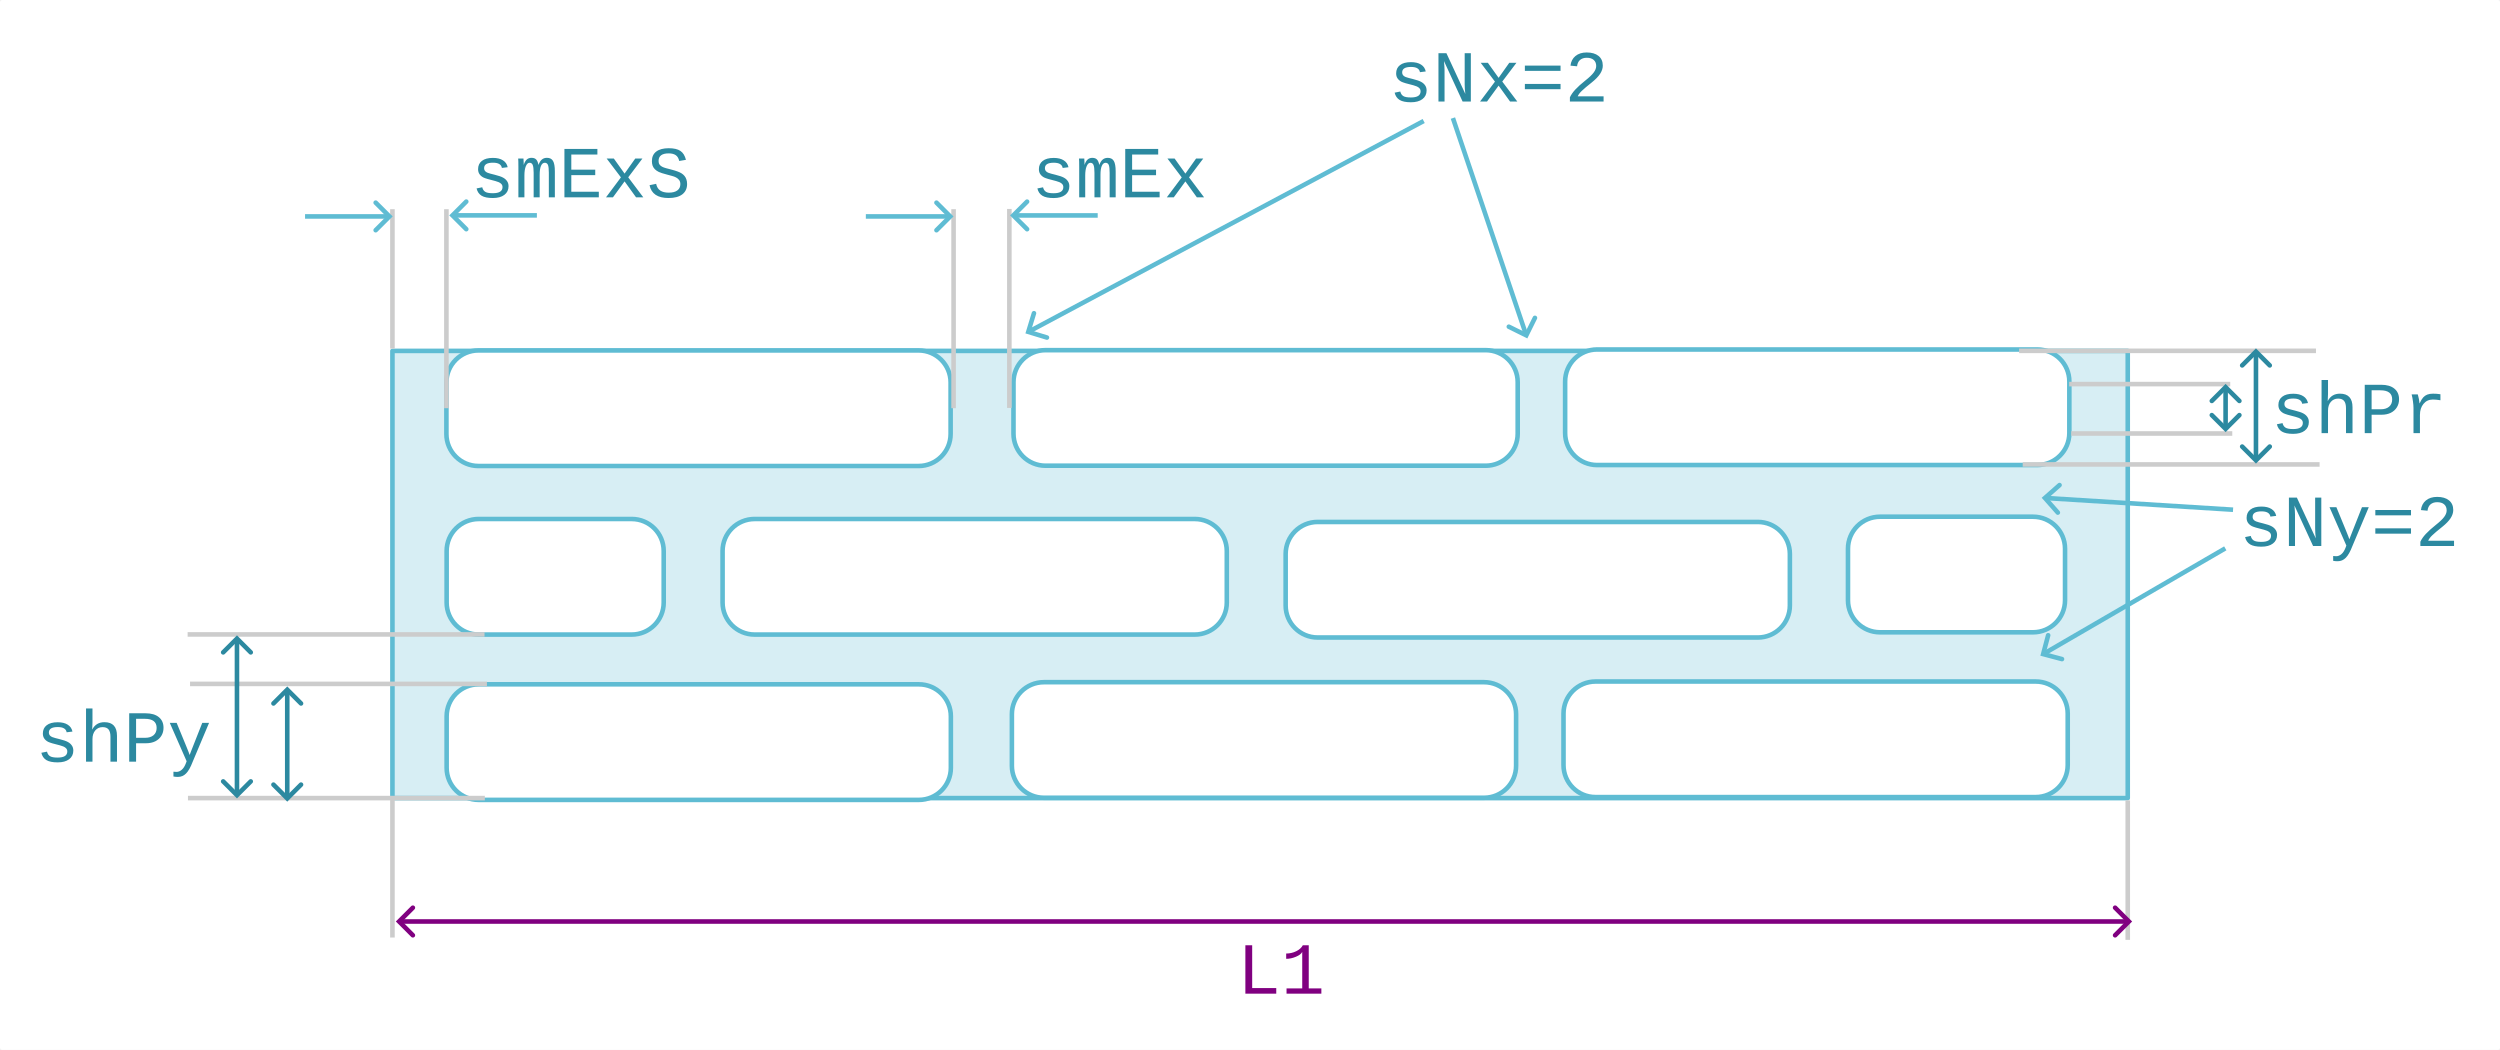
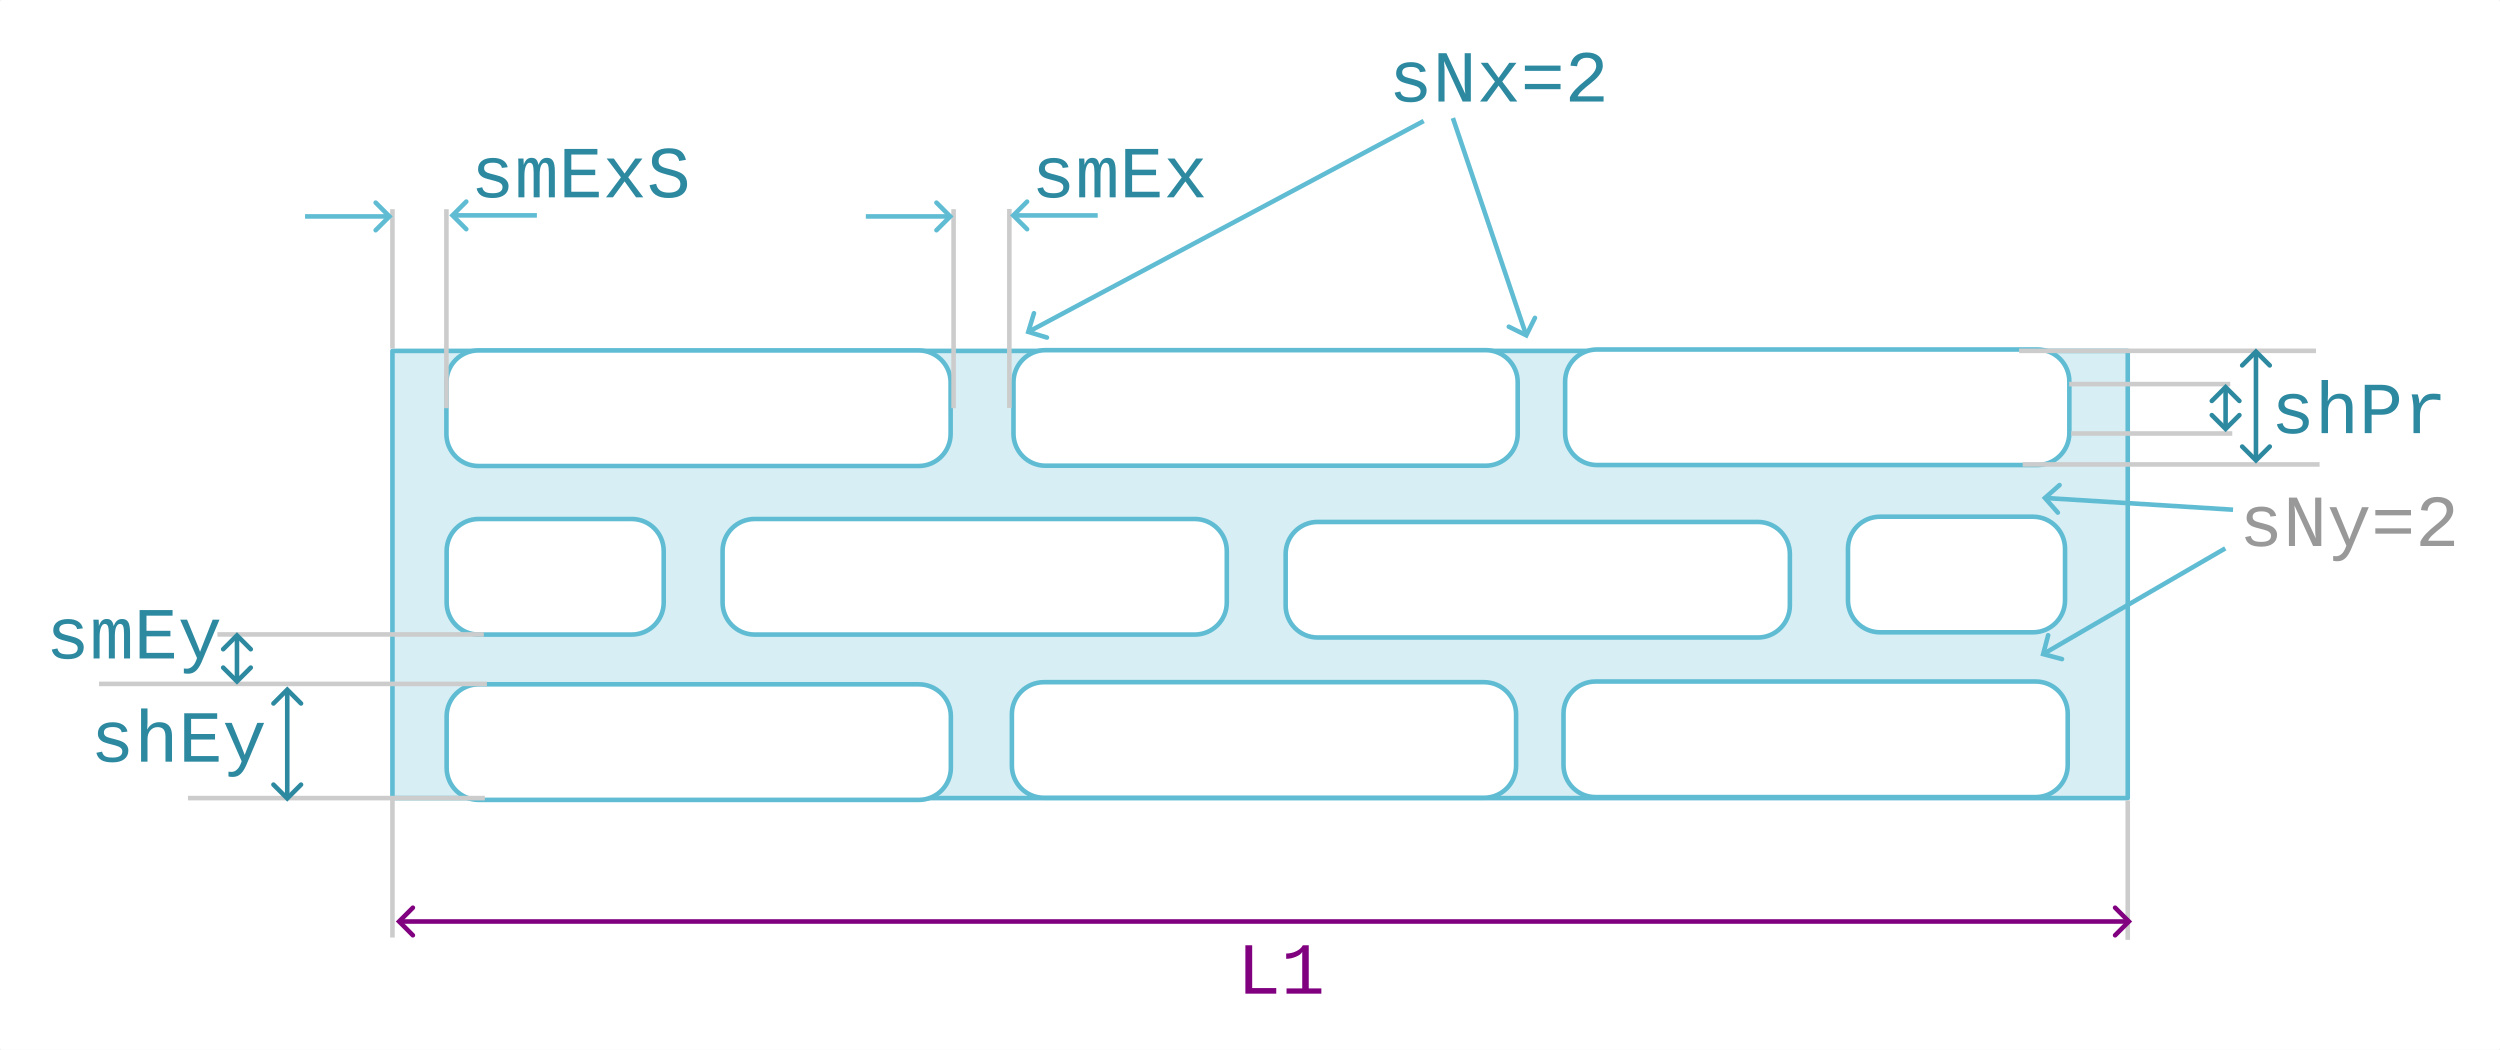
<svg xmlns="http://www.w3.org/2000/svg" width="545.177" height="228.942" viewBox="0 0 144.245 60.574" version="1.1" id="svg1">
  <defs id="defs1">
    <rect x="21.623" y="797.796" width="64.418" height="28.831" id="rect47" />
    <rect x="495.323" y="614.774" width="62.114" height="22.616" id="rect46" />
    <rect x="358.671" y="530.043" width="107.028" height="64.344" id="rect24" />
    <marker style="overflow:visible" id="ArrowWideRounded" refX="0" refY="0" orient="auto-start-reverse" markerWidth="1" markerHeight="1" viewBox="0 0 1 1" preserveAspectRatio="xMidYMid">
      <path style="fill:none;stroke:context-stroke;stroke-width:1;stroke-linecap:round" d="M 3,-3 0,0 3,3" transform="rotate(180,0.125,0)" id="path2" />
    </marker>
    <marker style="overflow:visible" id="ArrowWideRounded-4" refX="0" refY="0" orient="auto-start-reverse" markerWidth="1" markerHeight="1" viewBox="0 0 1 1" preserveAspectRatio="xMidYMid">
      <path style="fill:none;stroke:context-stroke;stroke-width:1;stroke-linecap:round" d="M 3,-3 0,0 3,3" transform="rotate(180,0.125,0)" id="path2-43" />
    </marker>
    <rect x="253.619" y="424.8" width="45.782" height="26.128" id="rect9-7" />
    <marker style="overflow:visible" id="ArrowWideRounded-72" refX="0" refY="0" orient="auto-start-reverse" markerWidth="1" markerHeight="1" viewBox="0 0 1 1" preserveAspectRatio="xMidYMid">
      <path style="fill:none;stroke:context-stroke;stroke-width:1;stroke-linecap:round" d="M 3,-3 0,0 3,3" transform="rotate(180,0.125,0)" id="path2-26" />
    </marker>
    <marker style="overflow:visible" id="ArrowWideRounded-93-1" refX="0" refY="0" orient="auto-start-reverse" markerWidth="1" markerHeight="1" viewBox="0 0 1 1" preserveAspectRatio="xMidYMid">
      <path style="fill:none;stroke:context-stroke;stroke-width:1;stroke-linecap:round" d="M 3,-3 0,0 3,3" transform="rotate(180,0.125,0)" id="path2-6-0" />
    </marker>
    <rect x="184.751" y="416.963" width="54.456" height="21.911" id="rect20-6" />
    <marker style="overflow:visible" id="ArrowWideRounded-72-7" refX="0" refY="0" orient="auto-start-reverse" markerWidth="1" markerHeight="1" viewBox="0 0 1 1" preserveAspectRatio="xMidYMid">
      <path style="fill:none;stroke:context-stroke;stroke-width:1;stroke-linecap:round" d="M 3,-3 0,0 3,3" transform="rotate(180,0.125,0)" id="path2-26-7" />
    </marker>
    <marker style="overflow:visible" id="ArrowWideRounded-93-1-1" refX="0" refY="0" orient="auto-start-reverse" markerWidth="1" markerHeight="1" viewBox="0 0 1 1" preserveAspectRatio="xMidYMid">
      <path style="fill:none;stroke:context-stroke;stroke-width:1;stroke-linecap:round" d="M 3,-3 0,0 3,3" transform="rotate(180,0.125,0)" id="path2-6-0-1" />
    </marker>
    <rect x="184.751" y="416.963" width="39.18" height="22.935" id="rect20-6-5" />
    <marker style="overflow:visible" id="ArrowWideRounded-6" refX="0" refY="0" orient="auto-start-reverse" markerWidth="1" markerHeight="1" viewBox="0 0 1 1" preserveAspectRatio="xMidYMid">
      <path style="fill:none;stroke:context-stroke;stroke-width:1;stroke-linecap:round" d="M 3,-3 0,0 3,3" transform="rotate(180,0.125,0)" id="path2-3" />
    </marker>
    <marker style="overflow:visible" id="ArrowWideRounded-6-9" refX="0" refY="0" orient="auto-start-reverse" markerWidth="1" markerHeight="1" viewBox="0 0 1 1" preserveAspectRatio="xMidYMid">
      <path style="fill:none;stroke:context-stroke;stroke-width:1;stroke-linecap:round" d="M 3,-3 0,0 3,3" transform="rotate(180,0.125,0)" id="path2-3-3" />
    </marker>
    <rect x="358.671" y="530.043" width="107.028" height="64.344" id="rect24-0" />
    <marker style="overflow:visible" id="ArrowWideRounded-18" refX="0" refY="0" orient="auto-start-reverse" markerWidth="1" markerHeight="1" viewBox="0 0 1 1" preserveAspectRatio="xMidYMid">
      <path style="fill:none;stroke:context-stroke;stroke-width:1;stroke-linecap:round" d="M 3,-3 0,0 3,3" transform="rotate(180,0.125,0)" id="path2-5" />
    </marker>
    <marker style="overflow:visible" id="ArrowWideRounded-18-9" refX="0" refY="0" orient="auto-start-reverse" markerWidth="1" markerHeight="1" viewBox="0 0 1 1" preserveAspectRatio="xMidYMid">
      <path style="fill:none;stroke:context-stroke;stroke-width:1;stroke-linecap:round" d="M 3,-3 0,0 3,3" transform="rotate(180,0.125,0)" id="path2-5-7" />
    </marker>
    <marker style="overflow:visible" id="ArrowWideRounded-18-0" refX="0" refY="0" orient="auto-start-reverse" markerWidth="1" markerHeight="1" viewBox="0 0 1 1" preserveAspectRatio="xMidYMid">
      <path style="fill:none;stroke:context-stroke;stroke-width:1;stroke-linecap:round" d="M 3,-3 0,0 3,3" transform="rotate(180,0.125,0)" id="path2-5-9" />
    </marker>
+     <rect x="21.623" y="797.796" width="64.418" height="28.831" id="rect47-7" />
  </defs>
  <g id="layer1" transform="translate(-4.158506,-150.284)">
    <rect style="fill:#ffffff;stroke:#ffffff;stroke-width:0.265;stroke-linejoin:round;stroke-dasharray:none" id="rect48" width="143.98" height="60.31" x="4.291" y="150.416" />
    <rect style="fill:#d7eef4;stroke:#5fbcd3;stroke-width:0.265;stroke-linejoin:round;stroke-dasharray:none" id="rect21" width="100.124" height="25.802" x="26.801" y="170.531" ry="0" />
    <rect style="fill:#ffffff;stroke:#5fbcd3;stroke-width:0.265;stroke-linejoin:round" id="rect22-920" width="29.092" height="6.668" x="29.929" y="189.768" ry="1.846" />
    <rect style="fill:#ffffff;stroke:#5fbcd3;stroke-width:0.265;stroke-linejoin:round" id="rect22-920-9" width="29.092" height="6.668" x="62.542" y="189.645" ry="1.846" />
    <rect style="fill:#ffffff;stroke:#5fbcd3;stroke-width:0.265;stroke-linejoin:round" id="rect22-920-7" width="29.092" height="6.668" x="94.37" y="189.606" ry="1.846" />
    <rect style="fill:#ffffff;stroke:#5fbcd3;stroke-width:0.265;stroke-linejoin:round" id="rect22-920-93" width="29.092" height="6.668" x="45.85" y="180.229" ry="1.846" />
    <rect style="fill:#ffffff;stroke:#5fbcd3;stroke-width:0.265;stroke-linejoin:round" id="rect22-920-93-8" width="29.092" height="6.668" x="78.338" y="180.399" ry="1.846" />
    <rect style="fill:#ffffff;stroke:#5fbcd3;stroke-width:0.265;stroke-linejoin:round" id="rect22-920-93-6" width="12.524" height="6.668" x="29.929" y="180.229" ry="1.846" />
    <rect style="fill:#ffffff;stroke:#5fbcd3;stroke-width:0.265;stroke-linejoin:round" id="rect22-920-93-6-2" width="12.524" height="6.668" x="110.783" y="180.098" ry="1.846" />
    <rect style="fill:#ffffff;stroke:#5fbcd3;stroke-width:0.265;stroke-linejoin:round" id="rect22-920-5" width="29.092" height="6.668" x="29.915" y="170.503" ry="1.846" />
    <rect style="fill:#ffffff;stroke:#5fbcd3;stroke-width:0.265;stroke-linejoin:round" id="rect22-920-9-4" width="29.092" height="6.668" x="62.635" y="170.487" ry="1.846" />
    <rect style="fill:#ffffff;stroke:#5fbcd3;stroke-width:0.265;stroke-linejoin:round" id="rect22-920-7-7" width="29.092" height="6.668" x="94.463" y="170.448" ry="1.846" />
    <path style="fill:#800080;stroke:#cccccc;stroke-width:0.265;stroke-linejoin:round" d="m 26.801,196.333 v 8.045" id="path10-9-0-3" />
    <path style="fill:#800080;stroke:#cccccc;stroke-width:0.265;stroke-linejoin:round" d="m 126.925,196.466 v 8.045" id="path10-9-0-3-5" />
    <path style="fill:#800080;stroke:#800080;stroke-width:0.265;stroke-linejoin:round;marker-start:url(#ArrowWideRounded-4);marker-end:url(#ArrowWideRounded-4)" d="M 27.251,203.452 H 126.925" id="path9-8" />
    <text xml:space="preserve" transform="matrix(0.2645833,0,0,0.2645833,8.419261,91.45413)" id="text9-8" style="font-size:16px;line-height:normal;font-family:'Liberation Mono';-inkscape-font-specification:'Liberation Mono';text-decoration-color:#000000;white-space:pre;shape-inside:url(#rect9-7);display:inline;fill:#800080;stroke-width:1;-inkscape-stroke:none;stop-color:#000000">
      <tspan x="253.619" y="439.037" id="tspan1">L1</tspan>
    </text>
    <path style="fill:#800080;stroke:#cccccc;stroke-width:0.265;stroke-linejoin:round" d="m 26.801,162.354 v 8.045" id="path10-9-0-3-9" />
    <path style="fill:#800080;stroke:#cccccc;stroke-width:0.265;stroke-linejoin:round" d="m 29.915,162.354 v 11.484" id="path10-9-0-3-92" />
    <path style="fill:#800080;stroke:#cccccc;stroke-width:0.265;stroke-linejoin:round" d="m 59.179,162.354 v 11.484" id="path10-9-0-3-92-5" />
    <path style="fill:#800080;stroke:#cccccc;stroke-width:0.265;stroke-linejoin:round" d="M 62.396,162.337 V 173.821" id="path10-9-0-3-92-1" />
    <path style="fill:#2c89a0;stroke:#5fbcd3;stroke-width:0.265;stroke-linejoin:round;stroke-dasharray:none;marker-end:url(#ArrowWideRounded-72)" d="M 35.136,162.711 H 30.332" id="path13-9" />
    <path style="fill:#2c89a0;stroke:#5fbcd3;stroke-width:0.265;stroke-linejoin:round;stroke-dasharray:none;marker-end:url(#ArrowWideRounded-93-1)" d="m 21.759,162.771 h 4.804" id="path13-2-4" />
    <text xml:space="preserve" transform="matrix(0.2645833,0,0,0.2645833,-17.57272,47.5796)" id="text18-9" style="font-size:16px;line-height:normal;font-family:'Liberation Mono';-inkscape-font-specification:'Liberation Mono';text-decoration-color:#000000;white-space:pre;shape-inside:url(#rect20-6);display:inline;fill:#2c89a0;stroke-width:1;-inkscape-stroke:none;stop-color:#000000">
      <tspan x="184.75" y="431.199" id="tspan2">smExS</tspan>
    </text>
    <path style="fill:#2c89a0;stroke:#5fbcd3;stroke-width:0.265;stroke-linejoin:round;stroke-dasharray:none;marker-end:url(#ArrowWideRounded-72-7)" d="M 67.494,162.713 H 62.69" id="path13-9-7" />
    <path style="fill:#2c89a0;stroke:#5fbcd3;stroke-width:0.265;stroke-linejoin:round;stroke-dasharray:none;marker-end:url(#ArrowWideRounded-93-1-1)" d="M 54.116,162.772 H 58.92" id="path13-2-4-6" />
    <text xml:space="preserve" transform="matrix(0.2645833,0,0,0.2645833,14.78492,47.58133)" id="text18-9-7" style="font-size:16px;line-height:normal;font-family:'Liberation Mono';-inkscape-font-specification:'Liberation Mono';text-decoration-color:#000000;white-space:pre;shape-inside:url(#rect20-6-5);display:inline;fill:#2c89a0;stroke-width:1;-inkscape-stroke:none;stop-color:#000000">
      <tspan x="184.75" y="431.199" id="tspan3">smEx</tspan>
    </text>
    <text xml:space="preserve" transform="matrix(0.2645833,0,0,0.2645833,-10.61918,12.13621)" id="text21" style="font-size:16px;line-height:normal;font-family:'Liberation Mono';-inkscape-font-specification:'Liberation Mono';text-decoration-color:#000000;white-space:pre;shape-inside:url(#rect24);display:inline;fill:#2c89a0;stroke-width:1;-inkscape-stroke:none;stop-color:#000000">
      <tspan x="358.672" y="544.279" id="tspan4">sNx=2</tspan>
    </text>
    <path style="fill:#2c89a0;stroke:#5fbcd3;stroke-width:0.265;stroke-linejoin:round;stroke-dasharray:none;marker-end:url(#ArrowWideRounded)" d="m 86.302,157.265 -22.755,12.136" id="path44" />
    <path style="fill:#2c89a0;stroke:#5fbcd3;stroke-width:0.265;stroke-linejoin:round;stroke-dasharray:none;marker-end:url(#ArrowWideRounded)" d="M 87.988,157.096 92.201,169.57" id="path45" />
    <path style="fill:#2c89a0;stroke:#5fbcd3;stroke-width:0.265;stroke-linejoin:round;stroke-dasharray:none;marker-end:url(#ArrowWideRounded-6)" d="M 133.001,179.694 122.213,179.02" id="path45-8" />
    <path style="fill:#2c89a0;stroke:#5fbcd3;stroke-width:0.265;stroke-linejoin:round;stroke-dasharray:none;marker-end:url(#ArrowWideRounded-6-9)" d="m 132.553,181.922 -10.451,6.068" id="path45-8-8" />
-     <text xml:space="preserve" transform="matrix(0.2645833,0,0,0.2645833,38.45072,37.77858)" id="text21-3" style="font-size:16px;line-height:normal;font-family:'Liberation Mono';-inkscape-font-specification:'Liberation Mono';text-decoration-color:#000000;white-space:pre;shape-inside:url(#rect24-0);display:inline;fill:#2c89a0;stroke-width:1;-inkscape-stroke:none;stop-color:#000000">
+     <text xml:space="preserve" transform="matrix(0.2645833,0,0,0.2645833,38.45072,37.77858)" id="text21-3" style="font-size:16px;line-height:normal;font-family:'Liberation Mono';-inkscape-font-specification:'Liberation Mono';text-decoration-color:#000000;white-space:pre;shape-inside:url(#rect24-0);display:inline;fill:#999999;stroke-width:1;-inkscape-stroke:none;stop-color:#000000">
      <tspan x="358.672" y="544.279" id="tspan5">sNy=2</tspan>
    </text>
    <path style="fill:#800080;stroke:#cccccc;stroke-width:0.265;stroke-linejoin:round" d="m 120.864,177.081 h 17.13" id="path10-9-0-3-92-5-5" />
    <path style="fill:#800080;stroke:#cccccc;stroke-width:0.265;stroke-linejoin:round" d="m 120.656,170.526 h 17.13" id="path10-9-0-3-92-5-5-4" />
    <path style="fill:#800080;stroke:#cccccc;stroke-width:0.265;stroke-linejoin:round" d="m 123.547,172.445 h 9.292" id="path10-9-0-3-92-5-5-4-3" />
    <path style="fill:#800080;stroke:#cccccc;stroke-width:0.265;stroke-linejoin:round" d="m 123.664,175.297 h 9.292" id="path10-9-0-3-92-5-5-4-3-5" />
    <path style="fill:#2c89a0;stroke:#2c89a0;stroke-width:0.265;stroke-linejoin:round;stroke-dasharray:none;marker-start:url(#ArrowWideRounded);marker-end:url(#ArrowWideRounded)" d="m 132.571,172.688 v 2.276" id="path46" />
    <path style="fill:#2c89a0;stroke:#2c89a0;stroke-width:0.265;stroke-linejoin:round;stroke-dasharray:none;marker-start:url(#ArrowWideRounded-18);marker-end:url(#ArrowWideRounded-18)" d="m 134.323,170.638 v 6.141" id="path46-3" />
    <text xml:space="preserve" transform="matrix(0.2645833,0,0,0.2645833,4.129682,8.849319)" id="text46" style="font-size:16px;line-height:normal;font-family:'Liberation Mono';-inkscape-font-specification:'Liberation Mono';text-decoration-color:#000000;white-space:pre;shape-inside:url(#rect46);display:inline;fill:#2c89a0;stroke-width:1;-inkscape-stroke:none;stop-color:#000000">
      <tspan x="495.322" y="629.01" id="tspan6">shPr</tspan>
    </text>
    <path style="fill:#800080;stroke:#cccccc;stroke-width:0.265;stroke-linejoin:round" d="m 15.003,196.331 h 17.13" id="path10-9-0-3-92-5-5-4-8" />
-     <path style="fill:#800080;stroke:#cccccc;stroke-width:0.265;stroke-linejoin:round" d="m 15.123,189.742 h 17.13" id="path10-9-0-3-92-5-5-4-33" />
-     <path style="fill:#800080;stroke:#cccccc;stroke-width:0.265;stroke-linejoin:round" d="m 14.984,186.891 h 17.13" id="path10-9-0-3-92-5-5-4-33-8" />
+     <path style="fill:#800080;stroke:#cccccc;stroke-width:0.265;stroke-linejoin:round" d="M 9.873,189.742 H 32.253" id="path10-9-0-3-92-5-5-4-33" />
+     <path style="fill:#800080;stroke:#cccccc;stroke-width:0.265;stroke-linejoin:round" d="M 16.704,186.891 H 32.072" id="path10-9-0-3-92-5-5-4-33-8" />
    <path style="fill:#2c89a0;stroke:#2c89a0;stroke-width:0.265;stroke-linejoin:round;stroke-dasharray:none;marker-start:url(#ArrowWideRounded-18-9);marker-end:url(#ArrowWideRounded-18-9)" d="m 20.732,190.143 v 6.141" id="path46-3-3" />
-     <path style="fill:#2c89a0;stroke:#2c89a0;stroke-width:0.265;stroke-linejoin:round;stroke-dasharray:none;marker-start:url(#ArrowWideRounded-18-0);marker-end:url(#ArrowWideRounded-18-0)" d="m 17.831,187.195 v 8.903" id="path46-3-0" />
-     <text xml:space="preserve" transform="matrix(0.2645833,0,0,0.2645833,0.4767553,-20.61967)" id="text47" style="font-size:16px;line-height:normal;font-family:'Liberation Mono';-inkscape-font-specification:'Liberation Mono';text-decoration-color:#000000;white-space:pre;shape-inside:url(#rect47);display:inline;fill:#2c89a0;stroke-width:1;-inkscape-stroke:none;stop-color:#000000">
-       <tspan x="21.623" y="812.031" id="tspan7">shPy</tspan>
+     <path style="fill:#2c89a0;stroke:#2c89a0;stroke-width:0.265;stroke-linejoin:round;stroke-dasharray:none;marker-start:url(#ArrowWideRounded-18-0);marker-end:url(#ArrowWideRounded-18-0)" d="m 17.831,187.014 v 2.519" id="path46-3-0" />
+     <text xml:space="preserve" transform="matrix(0.2645833,0,0,0.2645833,3.651756,-20.61967)" id="text47" style="font-size:16px;line-height:normal;font-family:'Liberation Mono';-inkscape-font-specification:'Liberation Mono';text-decoration-color:#000000;white-space:pre;shape-inside:url(#rect47);display:inline;fill:#2c89a0;stroke-width:1;-inkscape-stroke:none;stop-color:#000000">
+       <tspan x="21.623" y="812.031" id="tspan7">shEy</tspan>
+     </text>
+     <text xml:space="preserve" transform="matrix(0.2645833,0,0,0.2645833,1.077453,-26.57411)" id="text47-3" style="font-size:16px;line-height:normal;font-family:'Liberation Mono';-inkscape-font-specification:'Liberation Mono';text-decoration-color:#000000;white-space:pre;shape-inside:url(#rect47-7);display:inline;fill:#2c89a0;stroke-width:1;-inkscape-stroke:none;stop-color:#000000">
+       <tspan x="21.623" y="812.031" id="tspan8">smEy</tspan>
    </text>
  </g>
</svg>
